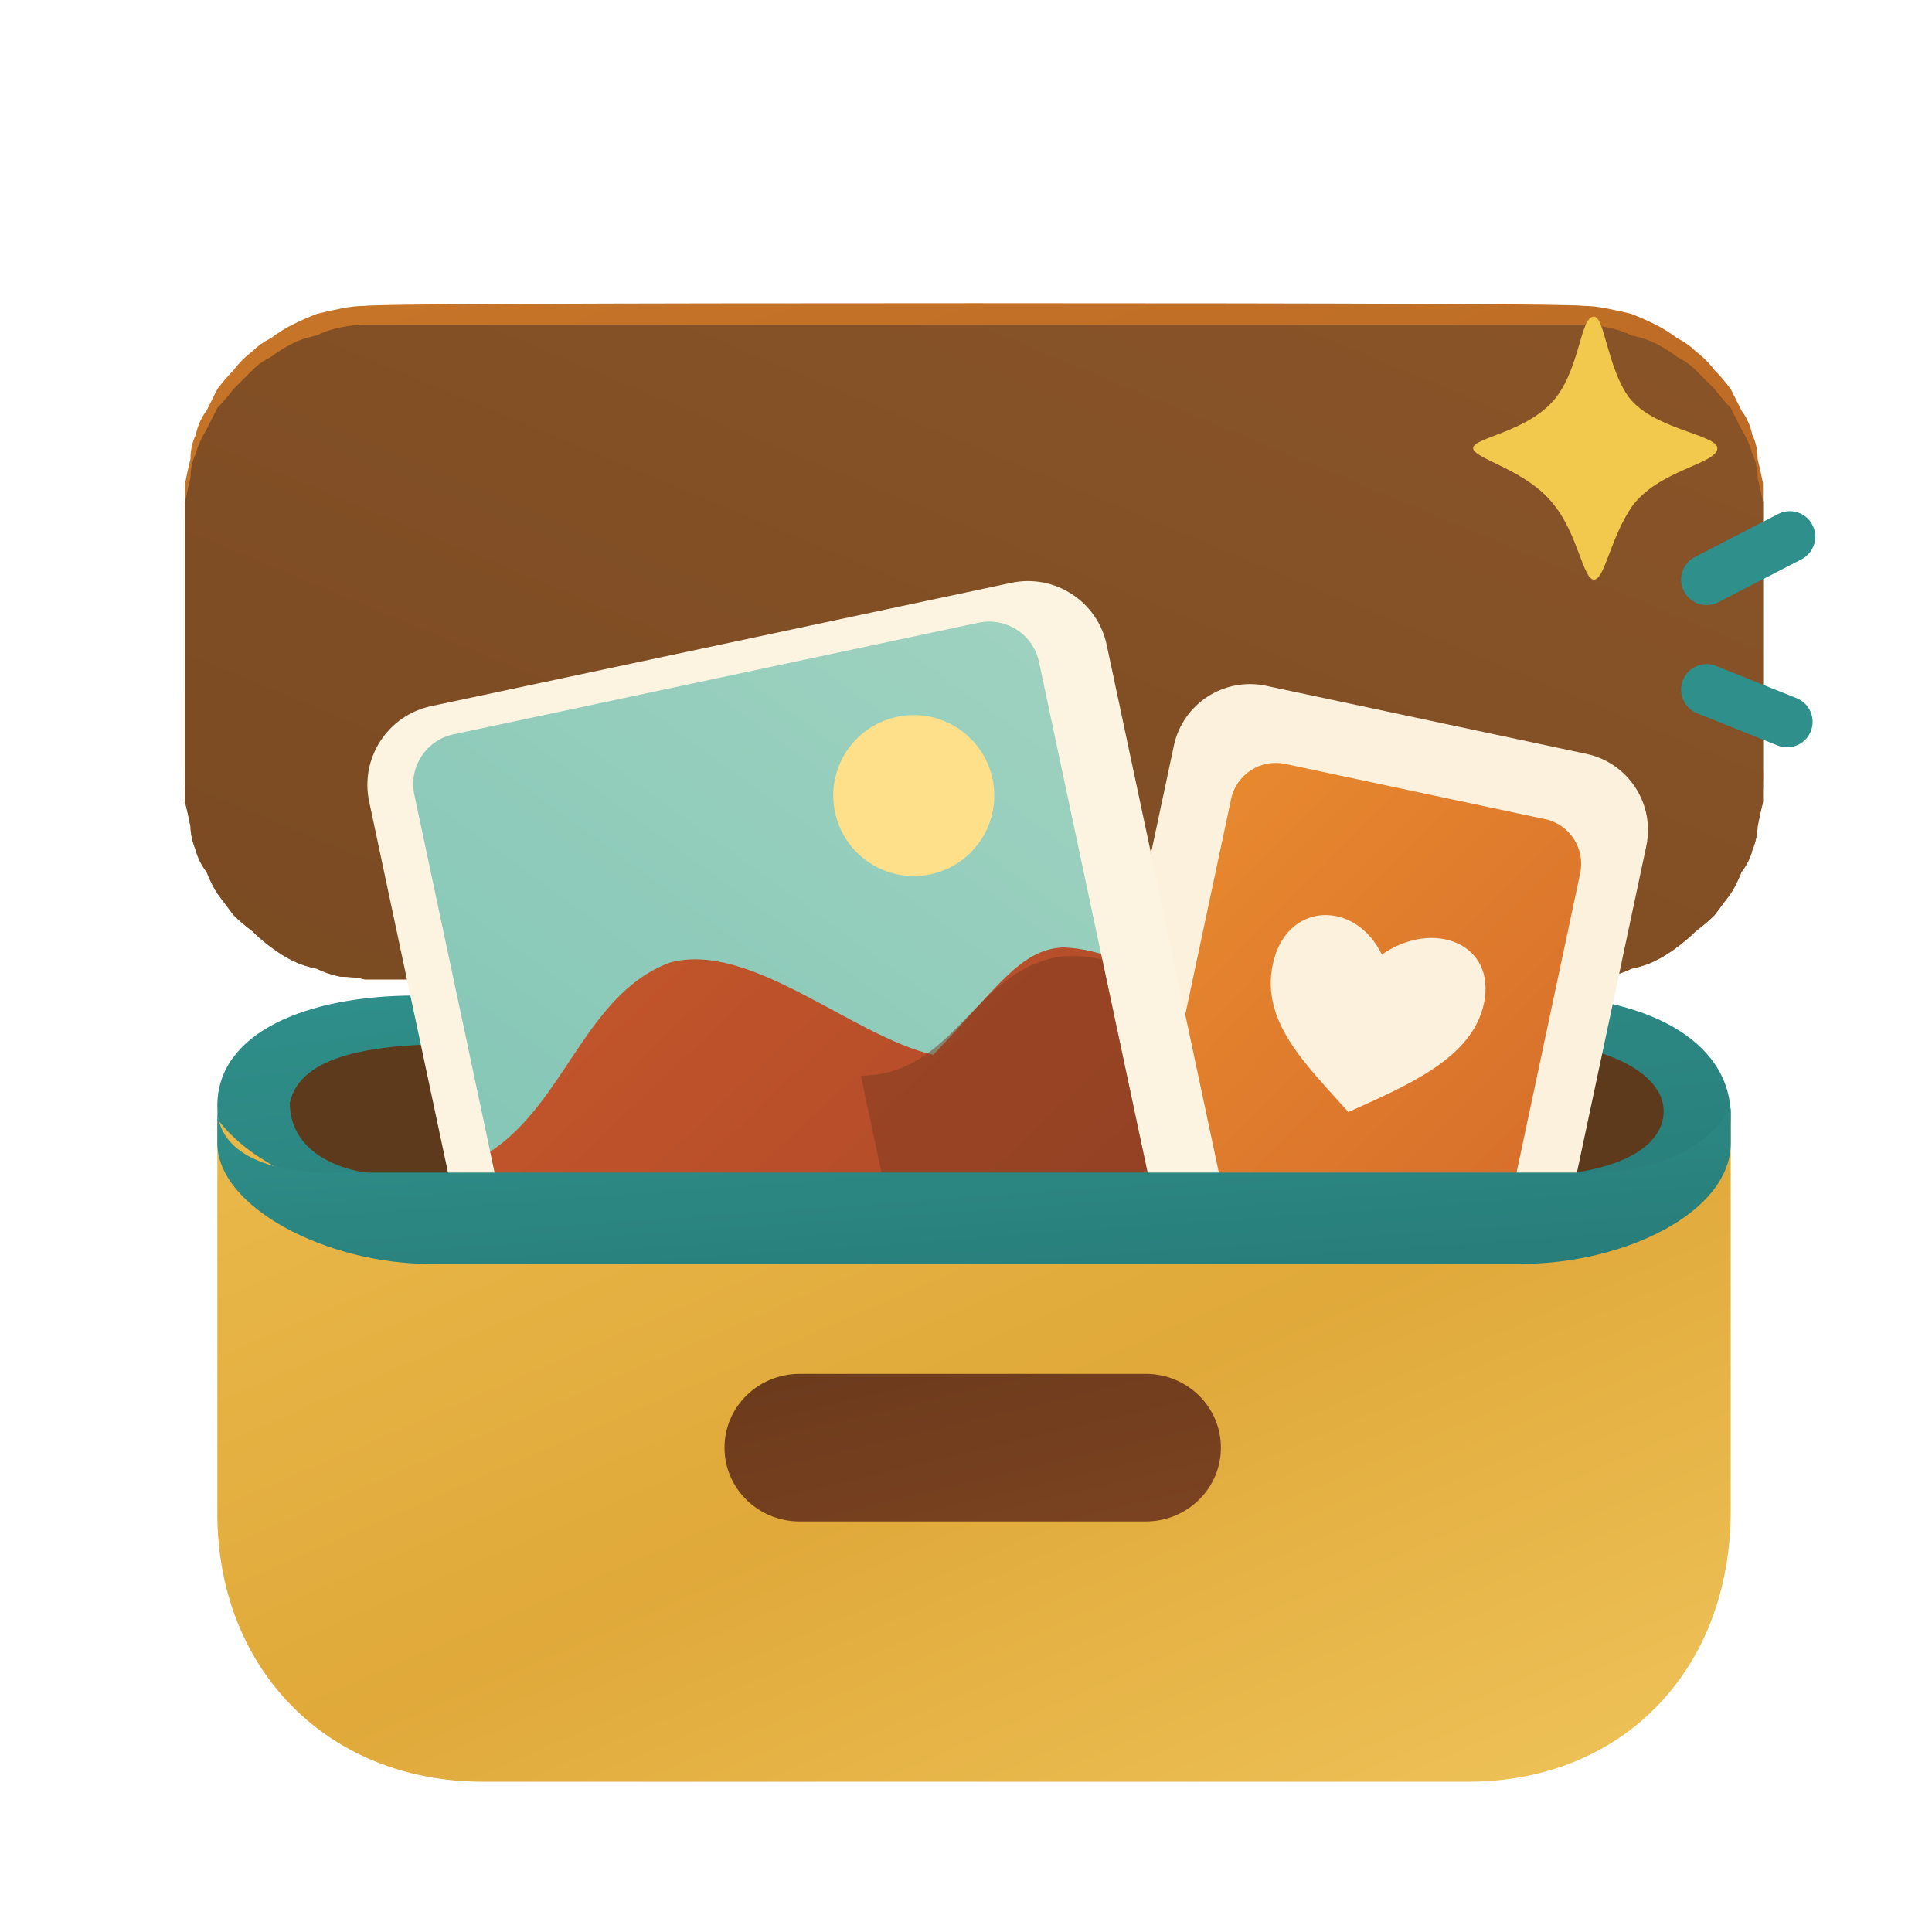
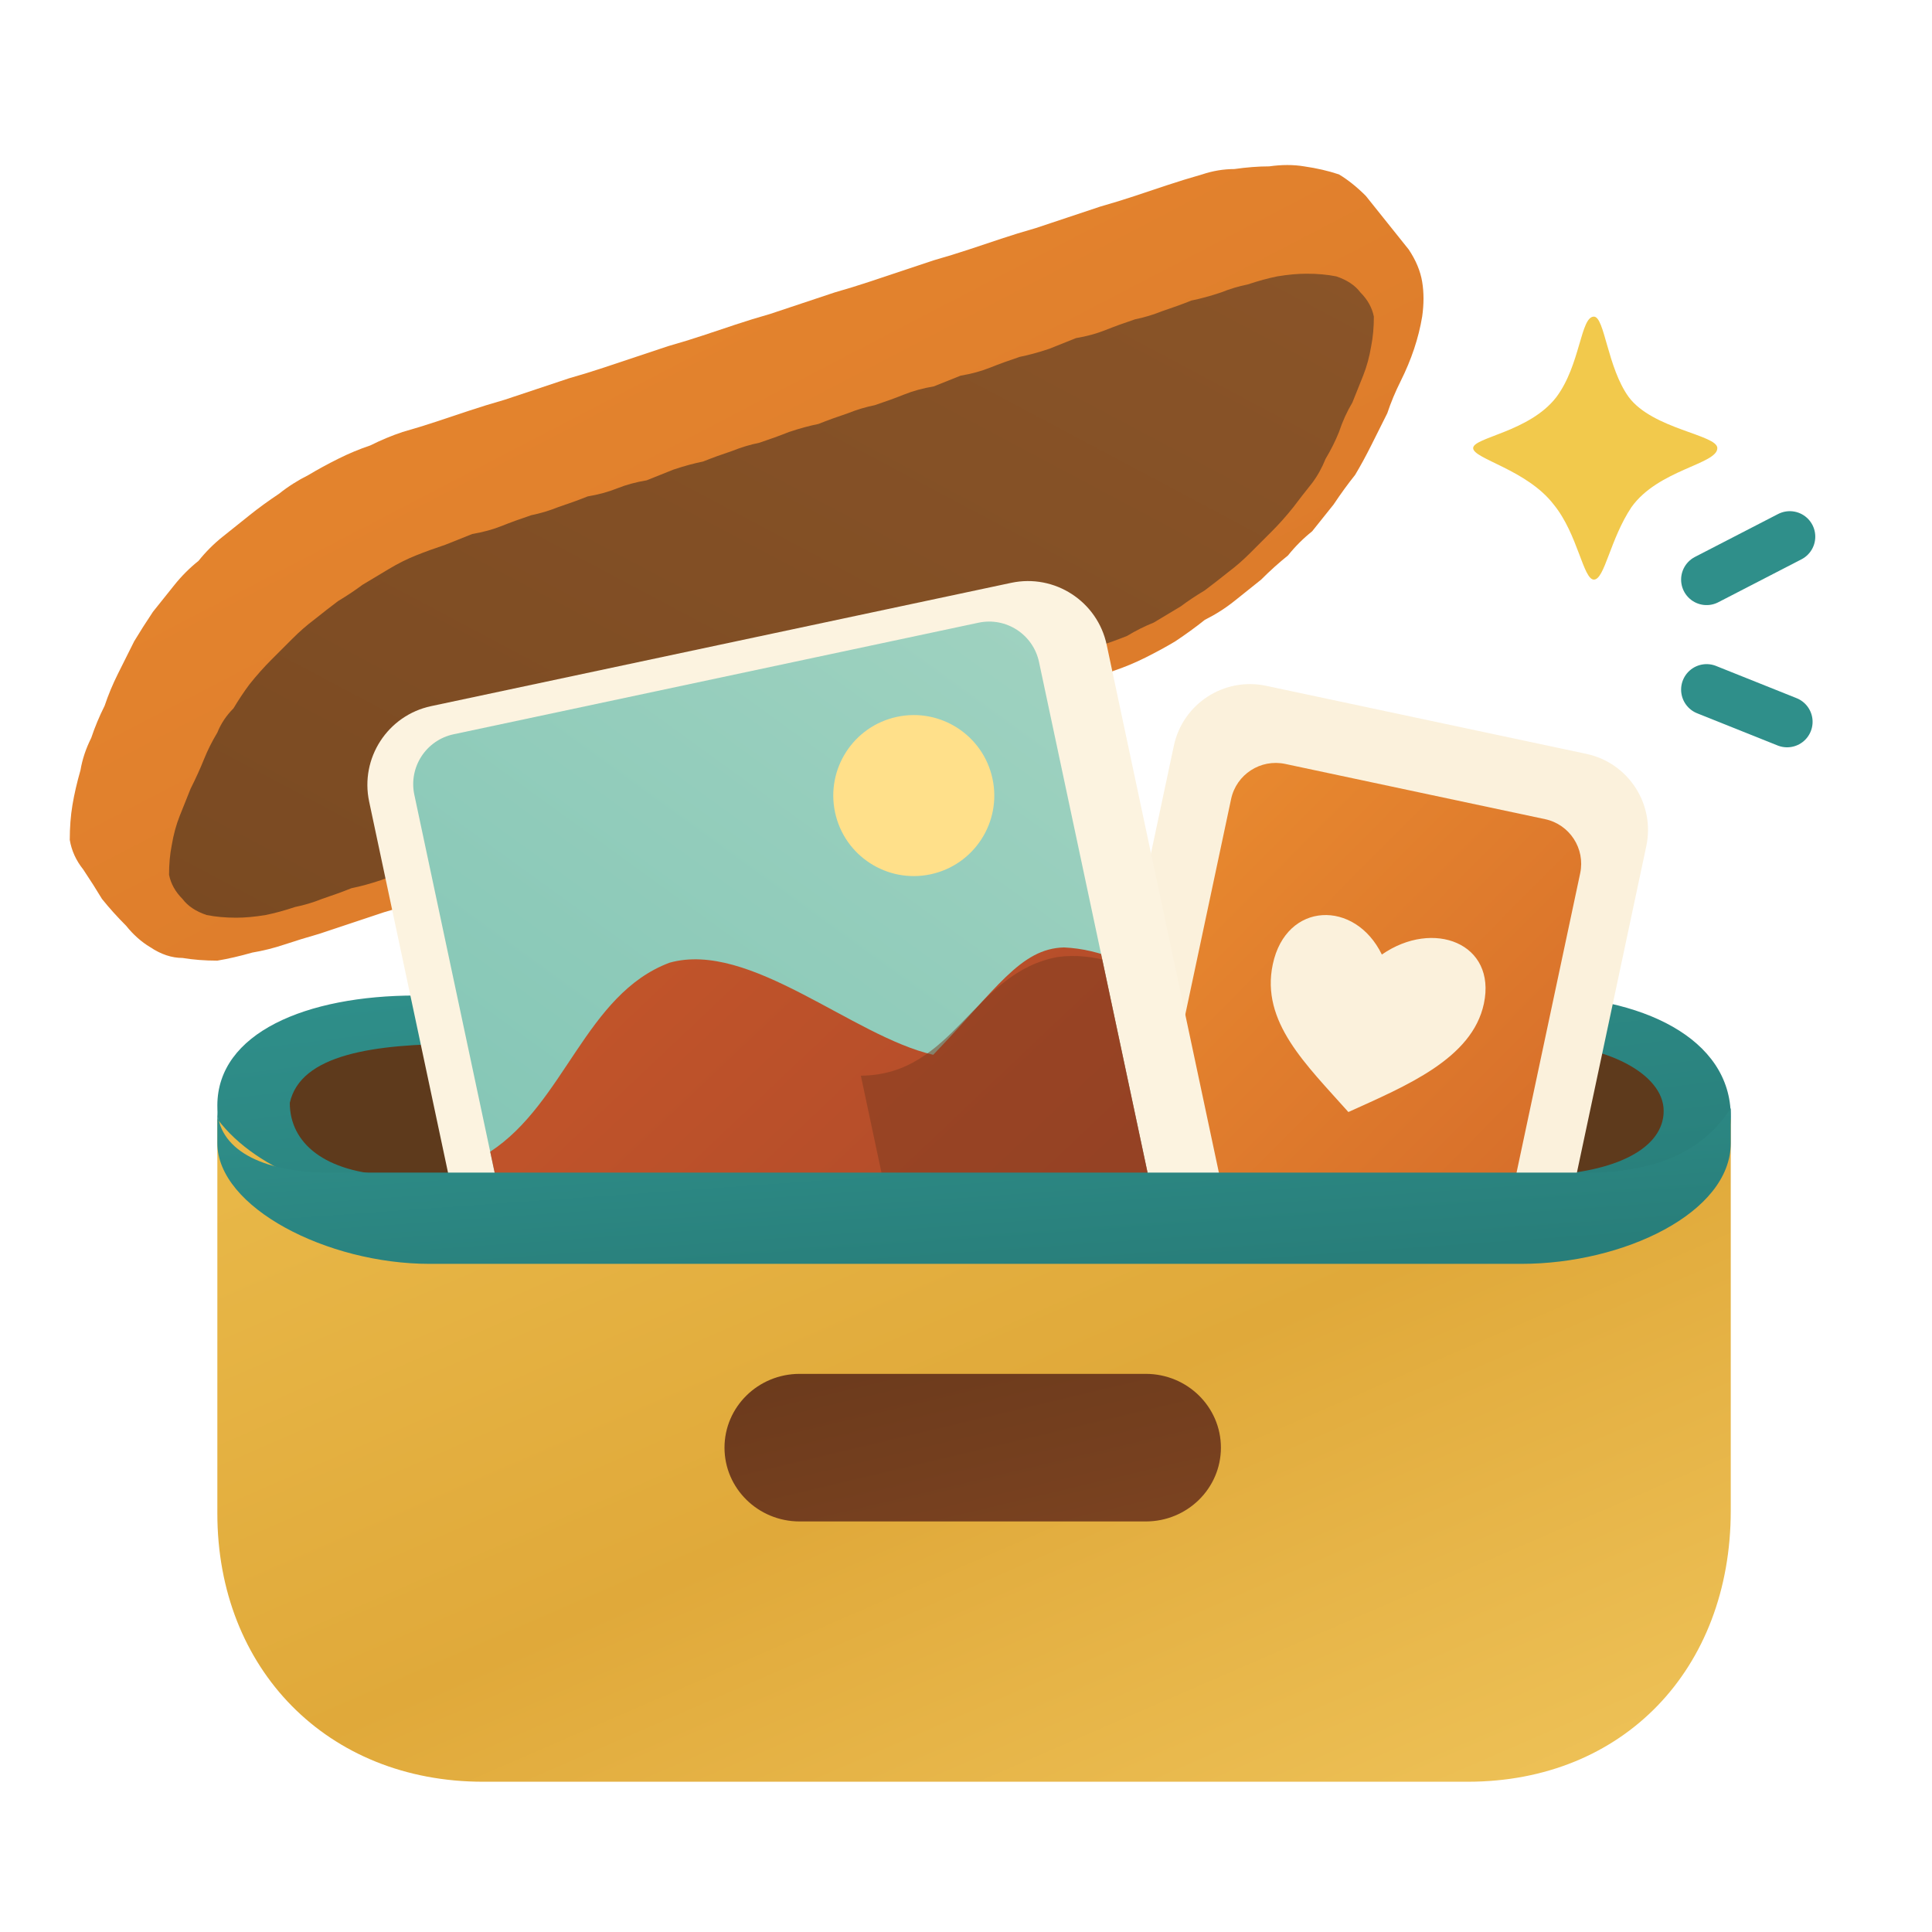
<svg xmlns="http://www.w3.org/2000/svg" viewBox="260 155 720 720" role="img" aria-label="Schuhkarton logo">
  <defs>
    <linearGradient id="sk-lidTop" x1="0" y1="0" x2="0.9" y2="1">
      <stop stop-color="#e8892f" />
      <stop offset="1" stop-color="#d9772a" />
    </linearGradient>
    <linearGradient id="sk-lidInside" x1="0" y1="1" x2="1" y2="0">
      <stop stop-color="#7a4a22" />
      <stop offset="1" stop-color="#8a5428" />
    </linearGradient>
    <linearGradient id="sk-rim" x1="0" y1="0" x2="0.7" y2="1">
      <stop stop-color="#2f8f8a" />
      <stop offset="1" stop-color="#287e7a" />
    </linearGradient>
    <linearGradient id="sk-box" x1="0" y1="0" x2="1" y2="1">
      <stop stop-color="#e9b949" />
      <stop offset="0.5" stop-color="#e0a93a" />
      <stop offset="1" stop-color="#efc45a" />
    </linearGradient>
    <linearGradient id="sk-slot" x1="0" y1="0" x2="0.8" y2="1">
      <stop stop-color="#6b3a1c" />
      <stop offset="1" stop-color="#7a4220" />
    </linearGradient>
    <linearGradient id="sk-sky" x1="0" y1="1" x2="1" y2="0">
      <stop stop-color="#7fc4b4" />
      <stop offset="1" stop-color="#9fd2c0" />
    </linearGradient>
    <linearGradient id="sk-mountains" x1="0" y1="0" x2="1" y2="1">
      <stop stop-color="#c4562a" />
      <stop offset="1" stop-color="#a9462a" />
    </linearGradient>
    <linearGradient id="sk-heartBg" x1="0" y1="0" x2="1" y2="1">
      <stop stop-color="#e8892f" />
      <stop offset="1" stop-color="#d46a2a" />
    </linearGradient>
    <clipPath id="sk-scene">
      <rect x="429" y="405" width="238" height="260" rx="19" />
    </clipPath>
    <clipPath id="sk-inbox">
      <rect x="260" y="155" width="720" height="640" />
    </clipPath>
  </defs>
+   <g class="lid">
+     <path fill="url(#sk-lidTop)" d="M777 309Q774 315 771 321Q768 327 765 332Q761 337 757 343Q753 348 749 353Q744 357 740 362Q735 366 730 371Q725 375 720 379Q715 383 709 386Q704 390 698 394Q693 397 687 400Q681 403 675 405Q669 408 663 410Q657 412 651 414Q645 416 639 418Q632 421 626 423Q620 425 614 427Q608 429 601 431Q595 433 589 435Q583 437 577 439Q571 441 564 443Q558 445 552 447Q546 449 540 451Q533 453 527 455Q521 457 515 459Q509 461 502 463Q496 465 490 467Q484 469 478 471Q471 473 465 475Q459 477 453 479Q447 481 441 483Q434 485 428 487Q422 489 416 491Q410 493 403 495Q397 497 391 499Q385 501 379 503Q372 505 366 507Q360 509 354 510Q347 512 341 513Q334 513 328 512Q322 512 316 508Q311 505 307 500Q302 495 298 490Q295 485 291 479Q287 474 286 468Q286 461 287 455Q288 449 290 442Q291 436 294 430Q296 424 299 418Q301 412 304 406Q307 400 310 394Q313 389 317 383Q321 378 325 373Q329 368 334 364Q338 359 343 355Q348 351 353 347Q358 343 364 339Q369 335 375 332Q380 329 386 326Q392 323 398 321Q404 318 410 316Q417 314 423 312Q429 310 435 308Q441 306 448 304Q454 302 460 300Q466 298 472 296Q479 294 485 292Q491 290 497 288Q503 286 509 284Q516 282 522 280Q528 278 534 276Q540 274 547 272Q553 270 559 268Q565 266 571 264Q578 262 584 260Q590 258 596 256Q602 254 608 252Q615 250 621 248Q627 246 633 244Q639 242 646 240Q652 238 658 236Q664 234 670 232Q677 230 683 228Q689 226 695 224Q701 222 708 220Q714 218 720 218Q727 217 733 217Q740 216 746 217Q753 218 759 220Q764 223 769 228Q773 233 777 238Q781 243 785 248Q789 254 790 260Q791 266 790 273Q789 279 787 285Q785 291 782 297Q779 303 777 309Z" />
+     <path fill="url(#sk-lidInside)" d="M759 316Q757 321 754 326Q752 331 749 335Q745 340 742 344Q738 349 734 353Q730 357 726 361Q722 365 718 368Q713 372 709 375Q704 378 700 381Q695 384 690 387Q685 389 680 392Q675 394 669 396Q664 398 659 400Q653 401 648 403Q643 405 637 407Q632 408 627 410Q621 412 616 413Q610 415 605 417Q600 419 594 420Q589 422 584 424Q578 426 573 427Q568 429 562 431Q557 433 552 434Q546 436 541 438Q536 440 530 441Q525 443 519 445Q514 447 509 448Q503 450 498 452Q493 453 487 455Q482 457 477 459Q471 460 466 462Q461 464 455 466Q450 467 445 469Q439 471 434 473Q428 474 423 476Q418 478 412 480Q407 481 402 483Q396 485 391 486Q386 488 380 490Q375 492 370 493Q364 495 359 496Q353 497 348 497Q342 497 337 496Q331 494 328 490Q324 486 323 481Q323 475 324 470Q325 464 327 459Q329 454 331 449Q334 443 336 438Q338 433 341 428Q343 423 347 419Q350 414 353 410Q357 405 361 401Q365 397 369 393Q373 389 377 386Q382 382 386 379Q391 376 395 373Q400 370 405 367Q410 364 415 362Q420 360 426 358Q431 356 436 354Q442 353 447 351Q452 349 458 347Q463 346 468 344Q474 342 479 340Q485 339 490 337Q495 335 501 334Q506 332 511 330Q517 328 522 327Q527 325 533 323Q538 321 543 320Q549 318 554 316Q560 314 565 313Q570 311 576 309Q581 307 586 306Q592 304 597 302Q602 300 608 299Q613 297 618 295Q624 294 629 292Q634 290 640 288Q645 287 651 285Q656 283 661 281Q667 280 672 278Q677 276 683 274Q688 273 693 271Q699 269 704 267Q709 266 715 264Q720 262 725 261Q731 259 736 258Q742 257 747 257Q753 257 758 258Q764 260 767 264Q771 268 772 273Q772 279 771 284Q770 290 768 295Q766 300 764 305Q761 310 759 316Z" />
+   </g>
  <path fill="url(#sk-rim)" d="M341 567C341 540 374 526 415 526H831C872 526 905 542 905 571C905 598 870 626 823 626H423C376 626 341 599 341 567Z" />
  <path fill="#5e3a1c" d="M368 566C372 548 399 544 432 544H833C858 544 880 555 880 569C880 583 862 592 835 593H406C381 592 368 581 368 566Z" />
-   <g class="lid">
-     <g fill="url(#sk-lidTop)">
-       <path d="M329 391Q329 442 329 446Q330 451 331 456Q331 460 333 465Q334 469 337 473Q339 477 341 481Q344 485 347 488Q350 492 354 495Q357 498 361 501Q365 503 369 505Q373 507 378 509Q382 510 387 511Q392 512 396 512Q401 513 623 513Q845 513 850 512Q854 512 859 511Q864 510 868 509Q873 507 877 505Q881 503 885 501Q889 498 892 495Q896 492 899 488Q902 485 905 481Q907 477 909 473Q912 469 913 465Q915 460 915 456Q916 451 917 446Q917 442 917 391Q917 339 917 335Q916 330 915 326Q915 321 913 317Q912 312 909 308Q907 304 905 300Q902 296 899 293Q896 289 892 286Q889 283 885 281Q881 278 877 276Q873 274 868 272Q864 271 859 270Q854 269 850 269Q845 268 623 268Q401 268 396 269Q392 269 387 270Q382 271 378 272Q373 274 369 276Q365 278 361 281Q357 283 354 286Q350 289 347 293Q344 296 341 300Q339 304 337 308Q334 312 333 317Q331 321 331 326Q330 330 329 335Q329 339 329 391Z" />
-       <path d="M329 398Q329 449 329 454Q330 458 331 463Q331 467 333 472Q334 476 337 480Q339 485 341 488Q344 492 347 496Q350 499 354 502Q357 505 361 508Q365 511 369 513Q373 515 378 516Q382 518 387 519Q392 519 396 520Q401 520 623 520Q845 520 850 520Q854 519 859 519Q864 518 868 516Q873 515 877 513Q881 511 885 508Q889 505 892 502Q896 499 899 496Q902 492 905 488Q907 485 909 480Q912 476 913 472Q915 467 915 463Q916 458 917 454Q917 449 917 398Q917 347 917 342Q916 337 915 333Q915 328 913 324Q912 320 909 315Q907 311 905 307Q902 304 899 300Q896 297 892 293Q889 290 885 288Q881 285 877 283Q873 281 868 280Q864 278 859 277Q854 276 850 276Q845 276 623 276Q401 276 396 276Q392 276 387 277Q382 278 378 280Q373 281 369 283Q365 285 361 288Q357 290 354 293Q350 297 347 300Q344 304 341 307Q339 311 337 315Q334 320 333 324Q331 328 331 333Q330 337 329 342Q329 347 329 398Z" />
-       <path d="M329 442L917 442L917 449L329 449Z" />
-     </g>
-     <g fill="#000" opacity=".15">
-       <path d="M329 391Q329 442 329 446Q330 451 331 456Q331 460 333 465Q334 469 337 473Q339 477 341 481Q344 485 347 488Q350 492 354 495Q357 498 361 501Q365 503 369 505Q373 507 378 509Q382 510 387 511Q392 512 396 512Q401 513 623 513Q845 513 850 512Q854 512 859 511Q864 510 868 509Q873 507 877 505Q881 503 885 501Q889 498 892 495Q896 492 899 488Q902 485 905 481Q907 477 909 473Q912 469 913 465Q915 460 915 456Q916 451 917 446Q917 442 917 391Q917 339 917 335Q916 330 915 326Q915 321 913 317Q912 312 909 308Q907 304 905 300Q902 296 899 293Q896 289 892 286Q889 283 885 281Q881 278 877 276Q873 274 868 272Q864 271 859 270Q854 269 850 269Q845 268 623 268Q401 268 396 269Q392 269 387 270Q382 271 378 272Q373 274 369 276Q365 278 361 281Q357 283 354 286Q350 289 347 293Q344 296 341 300Q339 304 337 308Q334 312 333 317Q331 321 331 326Q330 330 329 335Q329 339 329 391Z" />
-       <path d="M329 398Q329 449 329 454Q330 458 331 463Q331 467 333 472Q334 476 337 480Q339 485 341 488Q344 492 347 496Q350 499 354 502Q357 505 361 508Q365 511 369 513Q373 515 378 516Q382 518 387 519Q392 519 396 520Q401 520 623 520Q845 520 850 520Q854 519 859 519Q864 518 868 516Q873 515 877 513Q881 511 885 508Q889 505 892 502Q896 499 899 496Q902 492 905 488Q907 485 909 480Q912 476 913 472Q915 467 915 463Q916 458 917 454Q917 449 917 398Q917 347 917 342Q916 337 915 333Q915 328 913 324Q912 320 909 315Q907 311 905 307Q902 304 899 300Q896 297 892 293Q889 290 885 288Q881 285 877 283Q873 281 868 280Q864 278 859 277Q854 276 850 276Q845 276 623 276Q401 276 396 276Q392 276 387 277Q382 278 378 280Q373 281 369 283Q365 285 361 288Q357 290 354 293Q350 297 347 300Q344 304 341 307Q339 311 337 315Q334 320 333 324Q331 328 331 333Q330 337 329 342Q329 347 329 398Z" />
-       <path d="M329 442L917 442L917 449L329 449Z" />
-     </g>
-     <path fill="url(#sk-lidInside)" d="M329 398Q329 449 329 454Q330 458 331 463Q331 467 333 472Q334 476 337 480Q339 485 341 488Q344 492 347 496Q350 499 354 502Q357 505 361 508Q365 511 369 513Q373 515 378 516Q382 518 387 519Q392 519 396 520Q401 520 623 520Q845 520 850 520Q854 519 859 519Q864 518 868 516Q873 515 877 513Q881 511 885 508Q889 505 892 502Q896 499 899 496Q902 492 905 488Q907 485 909 480Q912 476 913 472Q915 467 915 463Q916 458 917 454Q917 449 917 398Q917 347 917 342Q916 337 915 333Q915 328 913 324Q912 320 909 315Q907 311 905 307Q902 304 899 300Q896 297 892 293Q889 290 885 288Q881 285 877 283Q873 281 868 280Q864 278 859 277Q854 276 850 276Q845 276 623 276Q401 276 396 276Q392 276 387 277Q382 278 378 280Q373 281 369 283Q365 285 361 288Q357 290 354 293Q350 297 347 300Q344 304 341 307Q339 311 337 315Q334 320 333 324Q331 328 331 333Q330 337 329 342Q329 347 329 398Z" />
-   </g>
  <g clip-path="url(#sk-inbox)">
    <g class="p2">
      <g transform="rotate(12 771 515)">
        <rect x="682" y="421" width="180" height="255" rx="29" fill="#fbf1dc" />
        <rect x="707" y="448" width="133" height="208" rx="17" fill="url(#sk-heartBg)" />
        <path fill="#fbf1dc" d="M774 510C760 492 735 498 735 522C735 544 755 556 774 570C793 556 815 541 815 520C815 497 790 493 774 510Z" />
      </g>
    </g>
    <g class="p1">
      <g transform="rotate(-12 551 507)">
        <rect x="412" y="393" width="281" height="307" rx="30" fill="#fcf3e0" />
        <g clip-path="url(#sk-scene)">
          <rect x="429" y="405" width="238" height="260" rx="19" fill="url(#sk-sky)" />
          <circle cx="611" cy="463" r="30" fill="#ffe08a" />
          <path fill="url(#sk-mountains)" d="M429 560C460 548 476 510 509 505C540 503 570 546 598 559C626 540 638 527 654 530C681 537 696 564 712 572L712 678H429Z" />
          <path fill="#7a3a1e" opacity="0.5" d="M570 561C604 568 619 532 651 533C678 535 699 564 712 576V678H570Z" />
        </g>
      </g>
    </g>
  </g>
  <path fill="url(#sk-box)" d="M341 572C356 592 388 603 419 603H827C862 603 891 589 905 572V718C905 777 865 819 807 819H440C382 819 341 777 341 719Z" />
  <path fill="url(#sk-rim)" d="M341 568C341 583 357 592 383 592H855C881 591 896 582 905 568V581C905 607 865 626 827 626H420C382 626 341 605 341 581Z" />
  <rect x="530" y="667" width="185" height="55" rx="28" fill="url(#sk-slot)" />
  <path class="star" fill="#f2c94c" d="M854 273C858 273 859 292 867 303C876 315 900 317 900 322C900 328 878 330 868 344C860 356 858 371 854 371C850 371 848 354 839 343C829 330 809 326 809 322C809 318 830 316 840 303C849 291 849 273 854 273Z" />
  <path class="rays" d="M896 371L927 355M896 412L926 424" fill="none" stroke="#2f8f8a" stroke-width="19" stroke-linecap="round" />
</svg>
